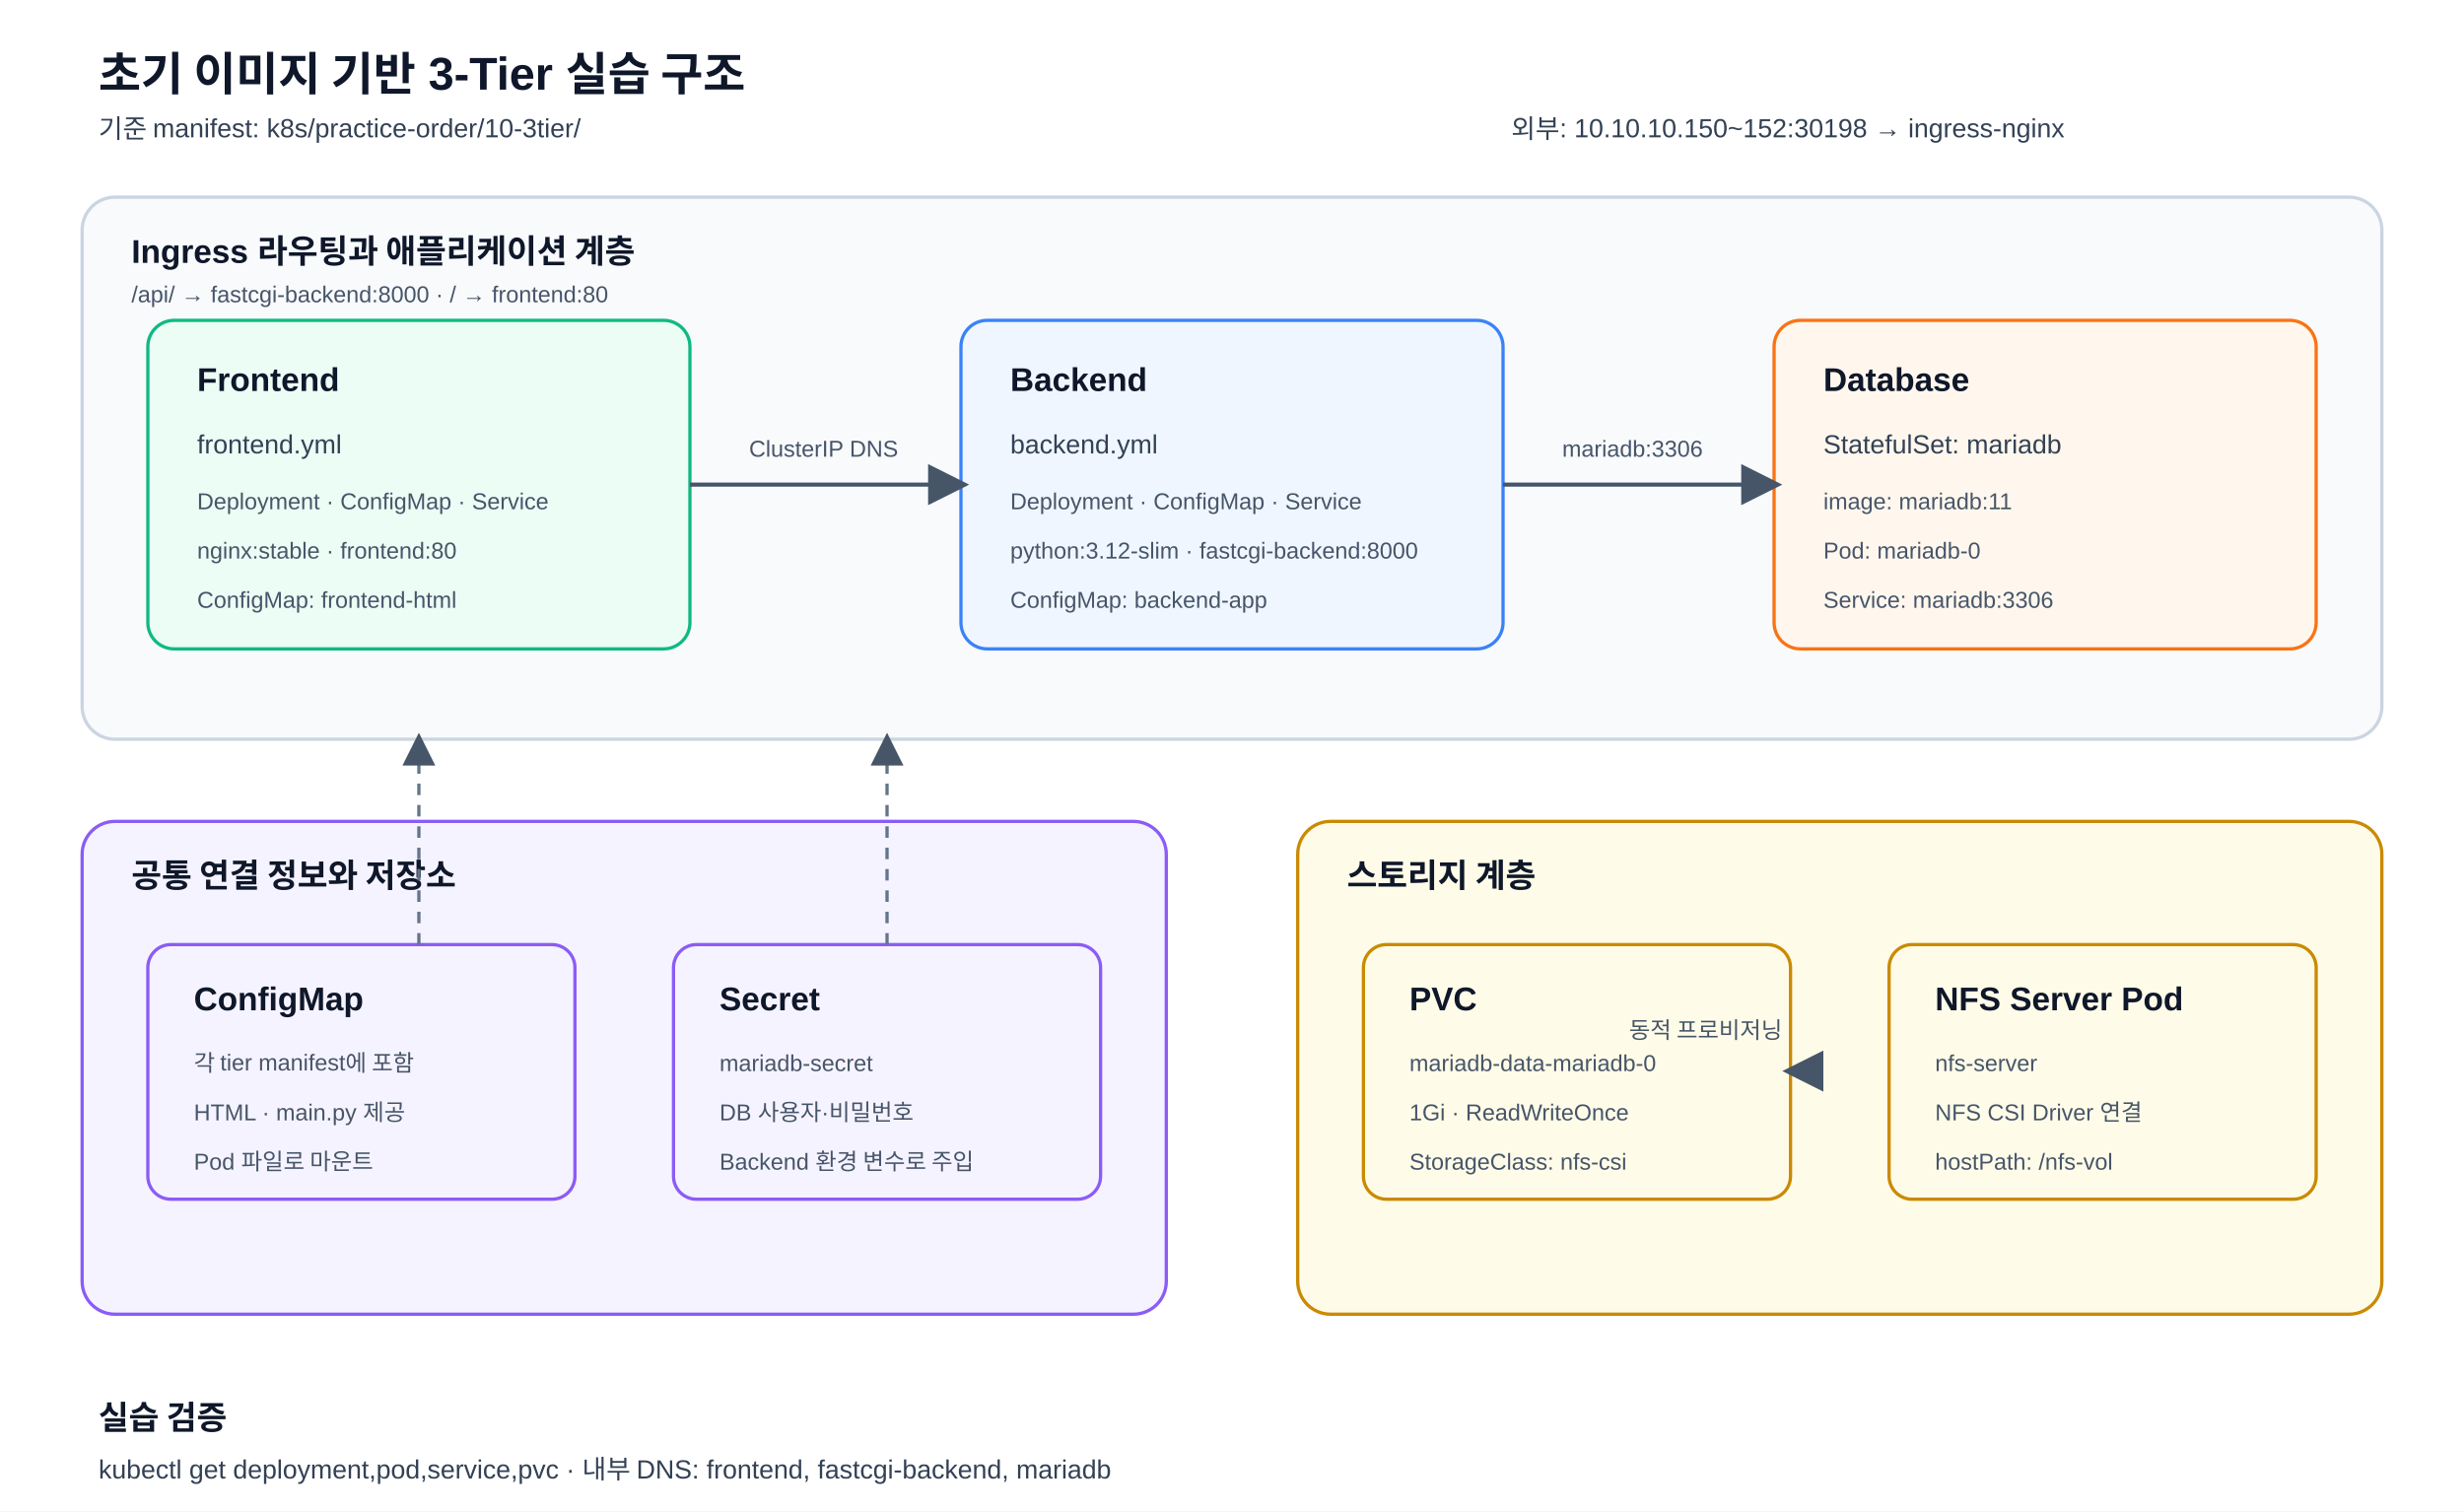
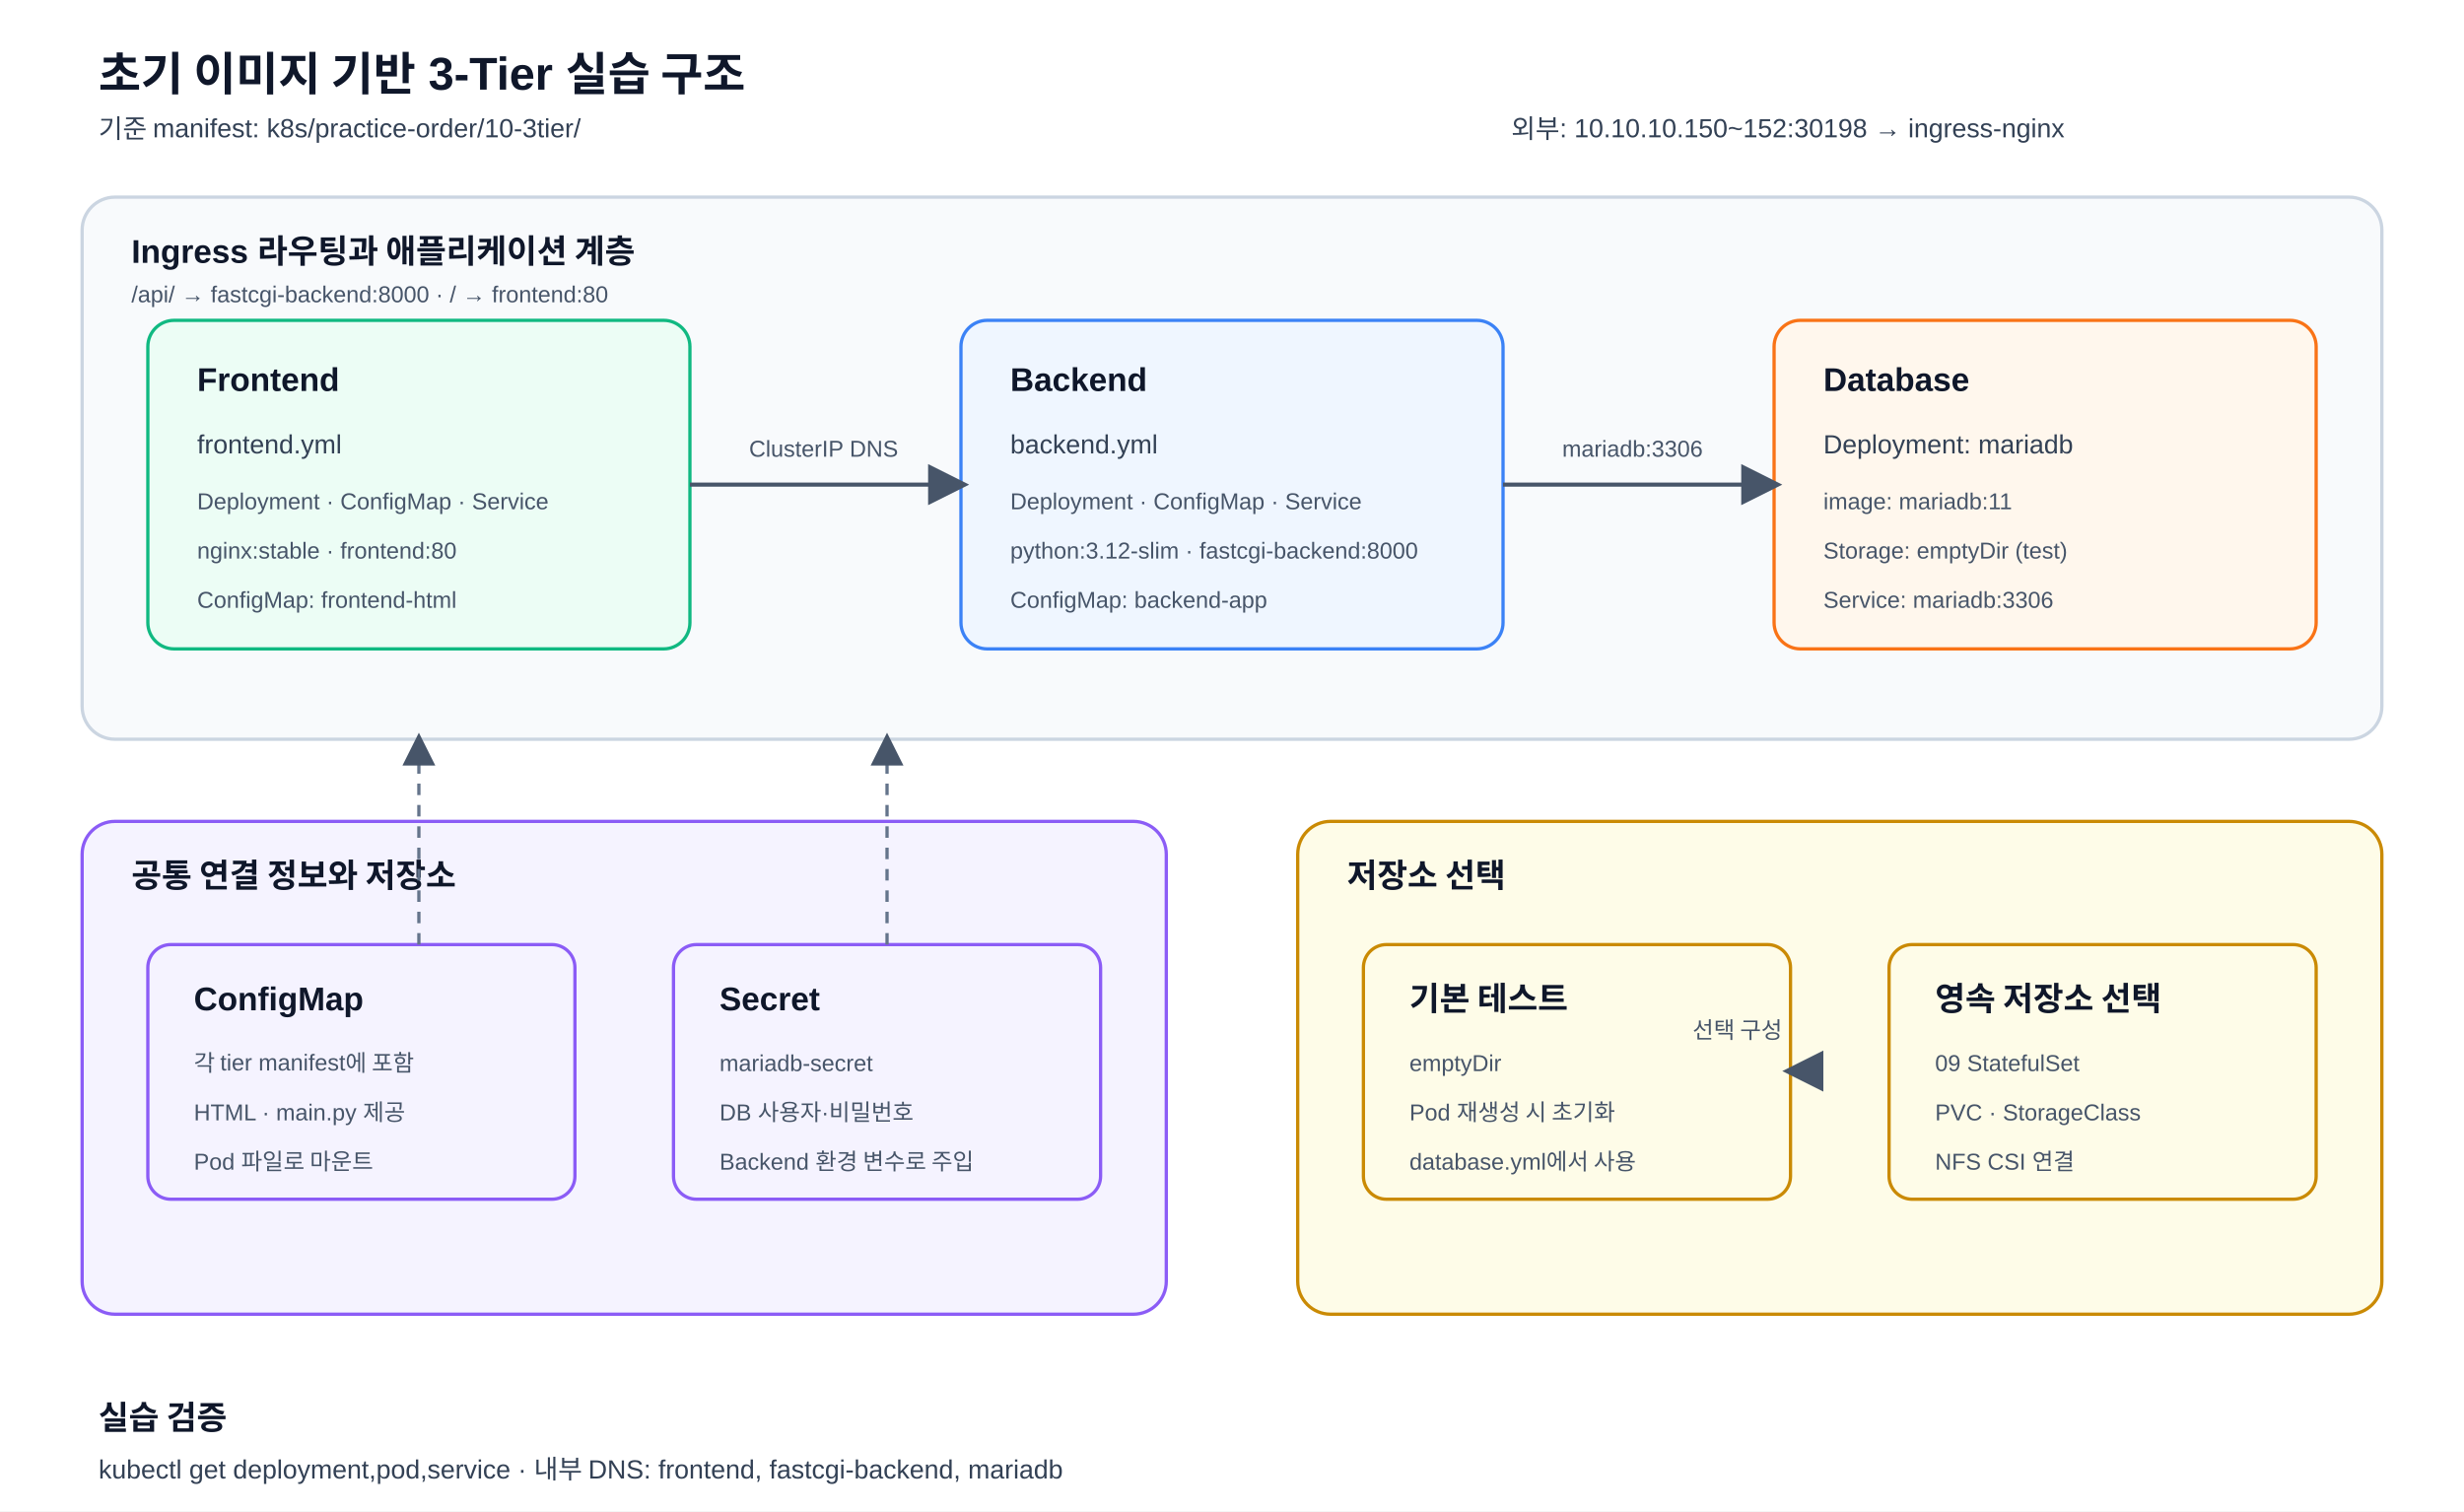
<svg xmlns="http://www.w3.org/2000/svg" width="1500" height="920" viewBox="0 0 1500 920" role="img" aria-labelledby="title desc">
  <defs>
    <marker id="arrow" markerWidth="10" markerHeight="10" refX="8" refY="5" orient="auto">
      <path d="M0,0 L10,5 L0,10 Z" fill="#475569" />
    </marker>
    <style>
      .title { font: 700 28px Arial, sans-serif; fill: #0f172a; }
      .heading { font: 700 20px Arial, sans-serif; fill: #0f172a; }
      .body { font: 16px Arial, sans-serif; fill: #334155; }
      .small { font: 14px Arial, sans-serif; fill: #475569; }
      .tier { fill: #f8fafc; stroke: #cbd5e1; stroke-width: 2; }
      .frontend { fill: #ecfdf5; stroke: #10b981; stroke-width: 2; }
      .backend { fill: #eff6ff; stroke: #3b82f6; stroke-width: 2; }
      .database { fill: #fff7ed; stroke: #f97316; stroke-width: 2; }
      .support { fill: #f5f3ff; stroke: #8b5cf6; stroke-width: 2; }
      .storage { fill: #fefce8; stroke: #ca8a04; stroke-width: 2; }
      .flow { stroke: #475569; stroke-width: 2.5; fill: none; marker-end: url(#arrow); }
      .dashed { stroke: #64748b; stroke-width: 2; fill: none; stroke-dasharray: 7 6; marker-end: url(#arrow); }
    </style>
  </defs>
  <rect width="1500" height="920" fill="#ffffff" />
  <text x="60" y="55" class="title">초기 이미지 기반 3-Tier 실습 구조</text>
  <text x="60" y="84" class="body">기준 manifest: k8s/practice-order/10-3tier/</text>
  <text x="920" y="84" class="body">외부: 10.10.10.150~152:30198 → ingress-nginx</text>
  <rect x="50" y="120" width="1400" height="330" rx="20" class="tier" />
  <text x="80" y="160" class="heading">Ingress 라우팅과 애플리케이션 계층</text>
  <text x="80" y="184" class="small">/api/ → fastcgi-backend:8000 · / → frontend:80</text>
  <rect x="90" y="195" width="330" height="200" rx="16" class="frontend" />
  <text x="120" y="238" class="heading">Frontend</text>
  <text x="120" y="276" class="body">frontend.yml</text>
  <text x="120" y="310" class="small">Deployment · ConfigMap · Service</text>
  <text x="120" y="340" class="small">nginx:stable · frontend:80</text>
  <text x="120" y="370" class="small">ConfigMap: frontend-html</text>
  <rect x="585" y="195" width="330" height="200" rx="16" class="backend" />
  <text x="615" y="238" class="heading">Backend</text>
  <text x="615" y="276" class="body">backend.yml</text>
  <text x="615" y="310" class="small">Deployment · ConfigMap · Service</text>
  <text x="615" y="340" class="small">python:3.12-slim · fastcgi-backend:8000</text>
  <text x="615" y="370" class="small">ConfigMap: backend-app</text>
  <rect x="1080" y="195" width="330" height="200" rx="16" class="database" />
  <text x="1110" y="238" class="heading">Database</text>
-   <text x="1110" y="276" class="body">StatefulSet: mariadb</text>
+   <text x="1110" y="276" class="body">Deployment: mariadb</text>
  <text x="1110" y="310" class="small">image: mariadb:11</text>
-   <text x="1110" y="340" class="small">Pod: mariadb-0</text>
+   <text x="1110" y="340" class="small">Storage: emptyDir (test)</text>
  <text x="1110" y="370" class="small">Service: mariadb:3306</text>
  <path d="M420 295 H585" class="flow" />
  <text x="456" y="278" class="small">ClusterIP DNS</text>
  <path d="M915 295 H1080" class="flow" />
  <text x="951" y="278" class="small">mariadb:3306</text>
  <rect x="50" y="500" width="660" height="300" rx="20" class="support" />
  <text x="80" y="540" class="heading">공통 연결 정보와 저장소</text>
  <rect x="90" y="575" width="260" height="155" rx="14" class="support" />
  <text x="118" y="615" class="heading">ConfigMap</text>
  <text x="118" y="652" class="small">각 tier manifest에 포함</text>
  <text x="118" y="682" class="small">HTML · main.py 제공</text>
  <text x="118" y="712" class="small">Pod 파일로 마운트</text>
  <rect x="410" y="575" width="260" height="155" rx="14" class="support" />
  <text x="438" y="615" class="heading">Secret</text>
  <text x="438" y="652" class="small">mariadb-secret</text>
  <text x="438" y="682" class="small">DB 사용자·비밀번호</text>
  <text x="438" y="712" class="small">Backend 환경 변수로 주입</text>
  <path d="M255 575 V450" class="dashed" />
  <path d="M540 575 V450" class="dashed" />
  <rect x="790" y="500" width="660" height="300" rx="20" class="storage" />
-   <text x="820" y="540" class="heading">스토리지 계층</text>
+   <text x="820" y="540" class="heading">저장소 선택</text>
  <rect x="830" y="575" width="260" height="155" rx="14" class="storage" />
-   <text x="858" y="615" class="heading">PVC</text>
-   <text x="858" y="652" class="small">mariadb-data-mariadb-0</text>
-   <text x="858" y="682" class="small">1Gi · ReadWriteOnce</text>
-   <text x="858" y="712" class="small">StorageClass: nfs-csi</text>
+   <text x="858" y="615" class="heading">기본 테스트</text>
+   <text x="858" y="652" class="small">emptyDir</text>
+   <text x="858" y="682" class="small">Pod 재생성 시 초기화</text>
+   <text x="858" y="712" class="small">database.yml에서 사용</text>
  <rect x="1150" y="575" width="260" height="155" rx="14" class="storage" />
-   <text x="1178" y="615" class="heading">NFS Server Pod</text>
-   <text x="1178" y="652" class="small">nfs-server</text>
-   <text x="1178" y="682" class="small">NFS CSI Driver 연결</text>
-   <text x="1178" y="712" class="small">hostPath: /nfs-vol</text>
+   <text x="1178" y="615" class="heading">영속 저장소 선택</text>
+   <text x="1178" y="652" class="small">09 StatefulSet</text>
+   <text x="1178" y="682" class="small">PVC · StorageClass</text>
+   <text x="1178" y="712" class="small">NFS CSI 연결</text>
  <path d="M1110 652 H1090" class="flow" />
-   <text x="1085" y="632" text-anchor="end" class="small">동적 프로비저닝</text>
+   <text x="1085" y="632" text-anchor="end" class="small">선택 구성</text>
  <text x="60" y="870" class="heading">실습 검증</text>
-   <text x="60" y="900" class="body">kubectl get deployment,pod,service,pvc · 내부 DNS: frontend, fastcgi-backend, mariadb</text>
+   <text x="60" y="900" class="body">kubectl get deployment,pod,service · 내부 DNS: frontend, fastcgi-backend, mariadb</text>
</svg>
